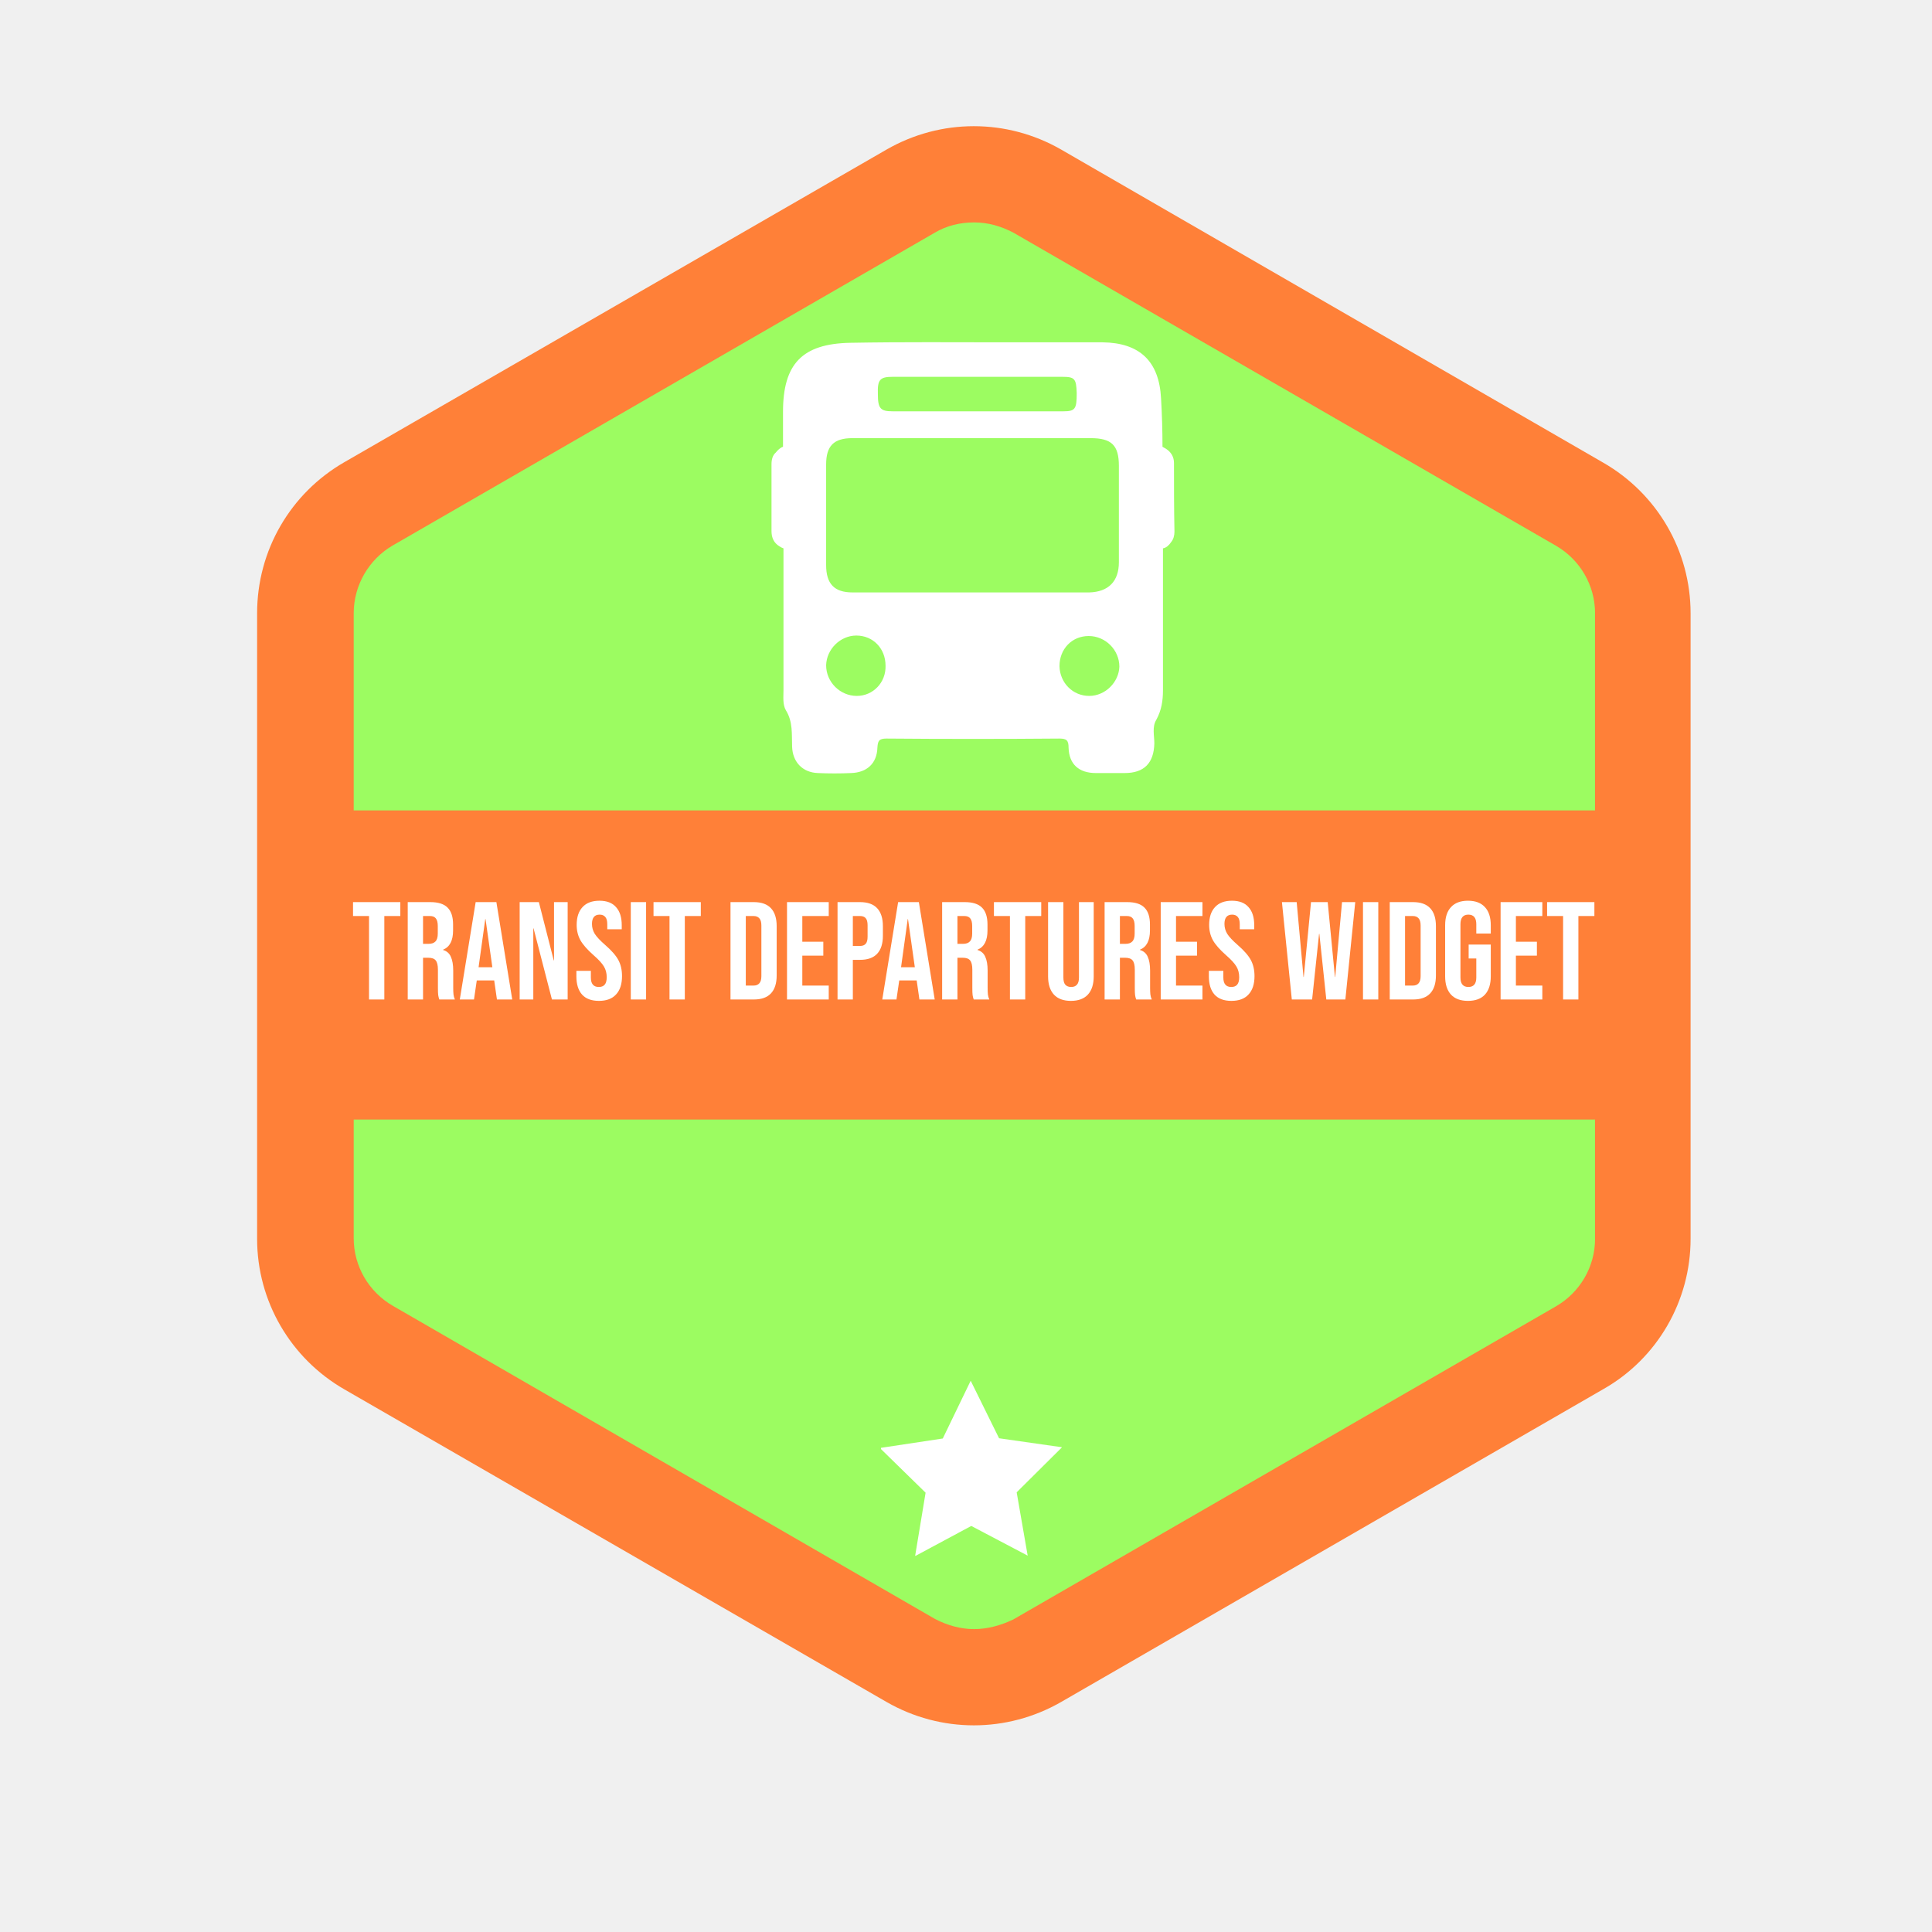
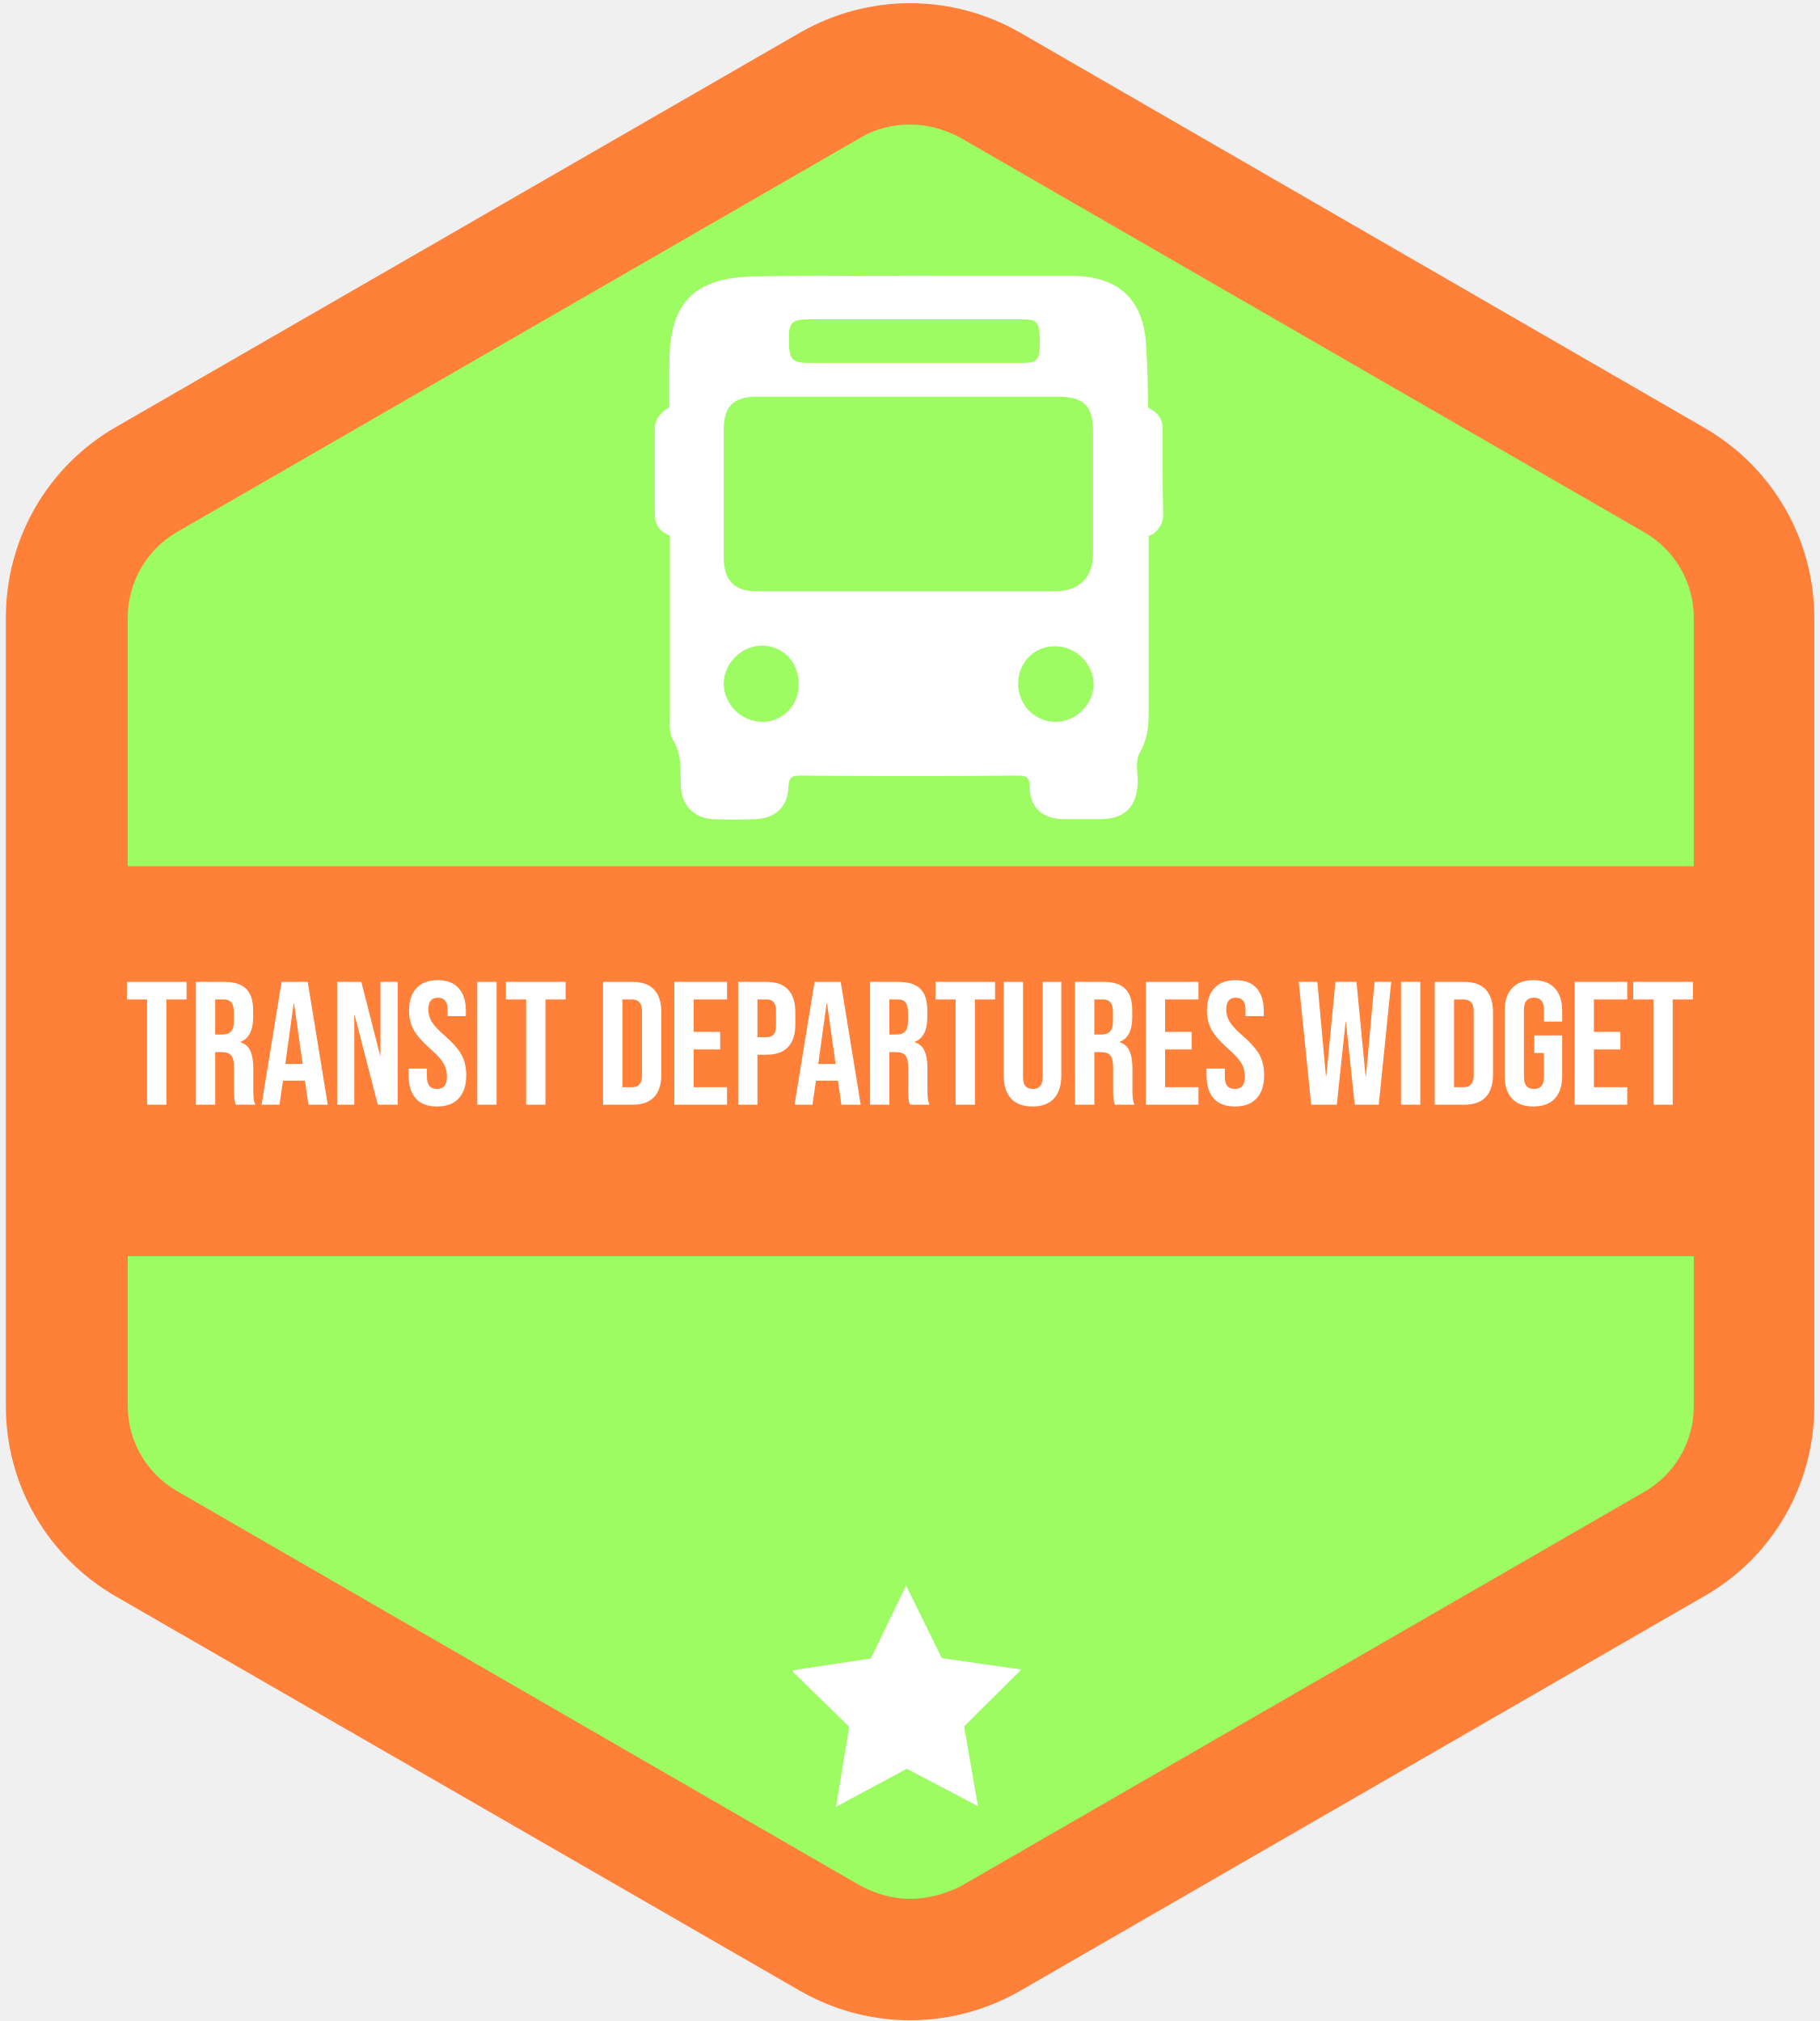
- <svg xmlns="http://www.w3.org/2000/svg" width="375" height="375" viewBox="0 0 375 375" fill="none">
-   <path fill-rule="evenodd" clip-rule="evenodd" d="M328.142 240.458V119.026C328.142 106.956 321.684 95.822 311.162 89.787L205.951 29.019C195.43 22.984 182.617 22.984 172.096 29.019L66.884 89.683C56.363 95.718 49.905 106.852 49.905 119.026V240.458C49.905 252.529 56.363 263.663 66.884 269.698L172.096 330.362C182.617 336.397 195.43 336.397 205.951 330.362L311.267 269.594C321.684 263.663 328.142 252.529 328.142 240.458Z" fill="#FF8038" />
-   <path fill-rule="evenodd" clip-rule="evenodd" d="M189.075 316.21C186.471 316.21 183.867 315.482 181.471 314.233L76.26 253.465C71.572 250.76 68.655 245.765 68.655 240.354V119.026C68.655 113.615 71.572 108.621 76.155 105.915L181.471 45.147C183.763 43.794 186.367 43.17 189.075 43.17C191.784 43.17 194.284 43.899 196.68 45.147L301.995 105.915C306.683 108.621 309.6 113.615 309.6 119.026V240.458C309.6 245.869 306.683 250.864 301.995 253.569L196.68 314.337C194.284 315.482 191.68 316.21 189.075 316.21Z" fill="#9CFC61" />
-   <mask id="mask0_4_2" style="mask-type:alpha" maskUnits="userSpaceOnUse" x="59" y="157" width="259" height="61">
-     <path d="M59.646 157.301H317.646V217.301H59.646V157.301Z" fill="white" />
+ <svg xmlns="http://www.w3.org/2000/svg" width="280" height="311" viewBox="0 0 280 311" fill="none">
+   <path fill-rule="evenodd" clip-rule="evenodd" d="M279.142 216.458V95.026C279.142 82.956 272.684 71.822 262.162 65.787L156.951 5.019C146.43 -1.016 133.617 -1.016 123.096 5.019L17.884 65.683C7.363 71.718 0.905 82.852 0.905 95.026V216.458C0.905 228.529 7.363 239.663 17.884 245.698L123.096 306.362C133.617 312.397 146.43 312.397 156.951 306.362L262.267 245.594C272.684 239.663 279.142 228.529 279.142 216.458Z" fill="#FF8038" />
+   <path fill-rule="evenodd" clip-rule="evenodd" d="M140.075 292.21C137.471 292.21 134.867 291.482 132.471 290.233L27.26 229.465C22.572 226.76 19.655 221.765 19.655 216.354V95.026C19.655 89.615 22.572 84.621 27.155 81.915L132.471 21.147C134.763 19.794 137.367 19.17 140.075 19.17C142.784 19.17 145.284 19.899 147.68 21.147L252.995 81.915C257.683 84.621 260.6 89.615 260.6 95.026V216.458C260.6 221.869 257.683 226.864 252.995 229.569L147.68 290.337C145.284 291.482 142.68 292.21 140.075 292.21Z" fill="#9CFC61" />
+   <mask id="mask0_4_3" style="mask-type:alpha" maskUnits="userSpaceOnUse" x="10" y="133" width="259" height="61">
+     <path d="M10.646 133.301H268.646V193.301H10.646V133.301Z" fill="white" />
  </mask>
-   <g mask="url(#mask0_4_2)">
-     <path fill-rule="evenodd" clip-rule="evenodd" d="M59.646 58.232H317.646V316.232H59.646V58.232Z" fill="#FF8038" />
+   <g mask="url(#mask0_4_3)">
+     <path fill-rule="evenodd" clip-rule="evenodd" d="M10.646 34.232H268.646V292.232H10.646V34.232Z" fill="#FF8038" />
  </g>
-   <mask id="mask1_4_2" style="mask-type:alpha" maskUnits="userSpaceOnUse" x="171" y="268" width="36" height="35">
-     <path d="M171 268H206.139V302.037H171V268Z" fill="white" />
+   <mask id="mask1_4_3" style="mask-type:alpha" maskUnits="userSpaceOnUse" x="122" y="244" width="36" height="35">
+     <path d="M122 244H157.139V278.037H122V244Z" fill="white" />
  </mask>
-   <g mask="url(#mask1_4_2)">
-     <path fill-rule="evenodd" clip-rule="evenodd" d="M193.917 279.167L206.139 280.912L197.335 289.657L199.471 301.948L188.523 296.186L177.621 302.037L179.658 289.73L170.785 281.056L182.993 279.212L188.41 268L193.917 279.167Z" fill="white" />
+   <g mask="url(#mask1_4_3)">
+     <path fill-rule="evenodd" clip-rule="evenodd" d="M144.917 255.167L157.139 256.912L148.335 265.657L150.471 277.948L139.523 272.186L128.621 278.037L130.658 265.73L121.785 257.056L133.993 255.212L139.41 244L144.917 255.167Z" fill="white" />
  </g>
-   <path fill-rule="evenodd" clip-rule="evenodd" d="M227.87 89.88C227.87 88.671 227.312 87.741 226.289 87.09C226.103 86.997 225.824 86.811 225.638 86.718C225.638 83.649 225.545 80.487 225.359 77.326C224.987 70.072 221.174 66.538 214.013 66.445C207.782 66.445 201.551 66.445 195.32 66.445C185.183 66.445 175.139 66.352 165.002 66.538C155.702 66.724 151.982 70.63 151.982 79.93C151.982 82.161 151.982 84.393 151.982 86.718C151.424 86.904 150.959 87.369 150.587 87.834C149.936 88.392 149.75 89.229 149.75 90.159C149.75 94.437 149.75 98.715 149.75 103.086C149.75 104.388 150.215 105.411 151.331 106.062C151.61 106.248 151.796 106.341 152.075 106.434C152.075 115.641 152.075 124.754 152.075 133.961C152.075 135.263 151.889 136.751 152.54 137.867C153.935 140.099 153.656 142.517 153.749 144.935C153.842 147.911 155.795 149.957 158.771 150.05C160.91 150.143 163.049 150.143 165.188 150.05C168.257 149.957 170.21 148.19 170.303 145.121C170.396 143.819 170.582 143.354 172.07 143.354C183.23 143.447 194.483 143.447 205.643 143.354C207.038 143.354 207.41 143.726 207.41 145.121C207.503 148.376 209.456 150.05 212.711 150.05C214.571 150.05 216.431 150.05 218.291 150.05C222.104 150.05 223.964 148.097 224.057 144.284C224.057 142.796 223.592 141.122 224.429 139.727C225.452 137.867 225.731 136.007 225.731 133.961C225.731 125.312 225.731 116.664 225.731 106.434C226.382 106.341 226.94 105.783 227.312 105.225C227.777 104.667 227.963 103.923 227.963 103.179C227.87 98.808 227.87 94.344 227.87 89.88ZM173.279 73.141C178.859 73.141 184.439 73.141 189.926 73.141C195.32 73.141 200.714 73.141 206.201 73.141C208.619 73.141 208.898 73.513 208.991 76.303C208.991 79.371 208.712 79.837 206.387 79.837C195.32 79.837 184.253 79.837 173.279 79.837C170.861 79.837 170.396 79.278 170.396 76.489C170.303 73.699 170.768 73.141 173.279 73.141ZM166.304 135.077C163.049 135.077 160.352 132.38 160.352 129.125C160.445 125.963 163.142 123.359 166.211 123.359C169.466 123.359 171.884 125.87 171.884 129.218C171.977 132.473 169.466 135.077 166.304 135.077ZM165.467 114.99C161.933 114.99 160.352 113.316 160.352 109.689C160.352 103.179 160.352 96.669 160.352 90.159C160.352 86.532 161.84 85.044 165.467 85.044C173.279 85.044 180.998 85.044 188.81 85.044C196.436 85.044 204.062 85.044 211.688 85.044C215.78 85.044 217.175 86.439 217.175 90.438C217.175 96.669 217.175 102.9 217.175 109.131C217.175 112.851 215.129 114.897 211.409 114.99C196.157 114.99 180.812 114.99 165.467 114.99ZM211.409 135.077C208.247 135.077 205.736 132.566 205.643 129.311C205.643 125.963 208.061 123.452 211.316 123.452C214.571 123.452 217.268 126.149 217.268 129.404C217.175 132.38 214.571 135.077 211.409 135.077Z" fill="white" />
-   <path d="M71.628 177.8H68.523V175.1H77.703V177.8H74.598V194H71.628V177.8ZM79.141 175.1H83.542C85.072 175.1 86.188 175.46 86.89 176.18C87.592 176.882 87.943 177.971 87.943 179.447V180.608C87.943 182.57 87.295 183.812 85.999 184.334V184.388C86.719 184.604 87.223 185.045 87.511 185.711C87.817 186.377 87.97 187.268 87.97 188.384V191.705C87.97 192.245 87.988 192.686 88.024 193.028C88.06 193.352 88.15 193.676 88.294 194H85.27C85.162 193.694 85.09 193.406 85.054 193.136C85.018 192.866 85 192.38 85 191.678V188.222C85 187.358 84.856 186.755 84.568 186.413C84.298 186.071 83.821 185.9 83.137 185.9H82.111V194H79.141V175.1ZM83.191 183.2C83.785 183.2 84.226 183.047 84.514 182.741C84.82 182.435 84.973 181.922 84.973 181.202V179.744C84.973 179.06 84.847 178.565 84.595 178.259C84.361 177.953 83.983 177.8 83.461 177.8H82.111V183.2H83.191ZM92.325 175.1H96.348L99.426 194H96.456L95.916 190.247V190.301H92.541L92.001 194H89.247L92.325 175.1ZM95.565 187.736L94.242 178.394H94.188L92.892 187.736H95.565ZM100.867 175.1H104.593L107.482 186.413H107.536V175.1H110.182V194H107.131L103.567 180.203H103.513V194H100.867V175.1ZM116.251 194.27C114.811 194.27 113.722 193.865 112.984 193.055C112.246 192.227 111.877 191.048 111.877 189.518V188.438H114.685V189.734C114.685 190.958 115.198 191.57 116.224 191.57C116.728 191.57 117.106 191.426 117.358 191.138C117.628 190.832 117.763 190.346 117.763 189.68C117.763 188.888 117.583 188.195 117.223 187.601C116.863 186.989 116.197 186.26 115.225 185.414C114.001 184.334 113.146 183.362 112.66 182.498C112.174 181.616 111.931 180.626 111.931 179.528C111.931 178.034 112.309 176.882 113.065 176.072C113.821 175.244 114.919 174.83 116.359 174.83C117.781 174.83 118.852 175.244 119.572 176.072C120.31 176.882 120.679 178.052 120.679 179.582V180.365H117.871V179.393C117.871 178.745 117.745 178.277 117.493 177.989C117.241 177.683 116.872 177.53 116.386 177.53C115.396 177.53 114.901 178.133 114.901 179.339C114.901 180.023 115.081 180.662 115.441 181.256C115.819 181.85 116.494 182.57 117.466 183.416C118.708 184.496 119.563 185.477 120.031 186.359C120.499 187.241 120.733 188.276 120.733 189.464C120.733 191.012 120.346 192.2 119.572 193.028C118.816 193.856 117.709 194.27 116.251 194.27ZM122.436 175.1H125.406V194H122.436V175.1ZM129.952 177.8H126.847V175.1H136.027V177.8H132.922V194H129.952V177.8ZM141.789 175.1H146.325C147.801 175.1 148.908 175.496 149.646 176.288C150.384 177.08 150.753 178.241 150.753 179.771V189.329C150.753 190.859 150.384 192.02 149.646 192.812C148.908 193.604 147.801 194 146.325 194H141.789V175.1ZM146.271 191.3C146.757 191.3 147.126 191.156 147.378 190.868C147.648 190.58 147.783 190.112 147.783 189.464V179.636C147.783 178.988 147.648 178.52 147.378 178.232C147.126 177.944 146.757 177.8 146.271 177.8H144.759V191.3H146.271ZM152.758 175.1H160.858V177.8H155.728V182.795H159.805V185.495H155.728V191.3H160.858V194H152.758V175.1ZM162.566 175.1H166.94C168.416 175.1 169.523 175.496 170.261 176.288C170.999 177.08 171.368 178.241 171.368 179.771V181.634C171.368 183.164 170.999 184.325 170.261 185.117C169.523 185.909 168.416 186.305 166.94 186.305H165.536V194H162.566V175.1ZM166.94 183.605C167.426 183.605 167.786 183.47 168.02 183.2C168.272 182.93 168.398 182.471 168.398 181.823V179.582C168.398 178.934 168.272 178.475 168.02 178.205C167.786 177.935 167.426 177.8 166.94 177.8H165.536V183.605H166.94ZM174.327 175.1H178.35L181.428 194H178.458L177.918 190.247V190.301H174.543L174.003 194H171.249L174.327 175.1ZM177.567 187.736L176.244 178.394H176.19L174.894 187.736H177.567ZM182.869 175.1H187.27C188.8 175.1 189.916 175.46 190.618 176.18C191.32 176.882 191.671 177.971 191.671 179.447V180.608C191.671 182.57 191.023 183.812 189.727 184.334V184.388C190.447 184.604 190.951 185.045 191.239 185.711C191.545 186.377 191.698 187.268 191.698 188.384V191.705C191.698 192.245 191.716 192.686 191.752 193.028C191.788 193.352 191.878 193.676 192.022 194H188.998C188.89 193.694 188.818 193.406 188.782 193.136C188.746 192.866 188.728 192.38 188.728 191.678V188.222C188.728 187.358 188.584 186.755 188.296 186.413C188.026 186.071 187.549 185.9 186.865 185.9H185.839V194H182.869V175.1ZM186.919 183.2C187.513 183.2 187.954 183.047 188.242 182.741C188.548 182.435 188.701 181.922 188.701 181.202V179.744C188.701 179.06 188.575 178.565 188.323 178.259C188.089 177.953 187.711 177.8 187.189 177.8H185.839V183.2H186.919ZM196.028 177.8H192.923V175.1H202.103V177.8H198.998V194H196.028V177.8ZM207.861 194.27C206.421 194.27 205.323 193.865 204.567 193.055C203.811 192.227 203.433 191.048 203.433 189.518V175.1H206.403V189.734C206.403 190.382 206.529 190.85 206.781 191.138C207.051 191.426 207.429 191.57 207.915 191.57C208.401 191.57 208.77 191.426 209.022 191.138C209.292 190.85 209.427 190.382 209.427 189.734V175.1H212.289V189.518C212.289 191.048 211.911 192.227 211.155 193.055C210.399 193.865 209.301 194.27 207.861 194.27ZM214.404 175.1H218.805C220.335 175.1 221.451 175.46 222.153 176.18C222.855 176.882 223.206 177.971 223.206 179.447V180.608C223.206 182.57 222.558 183.812 221.262 184.334V184.388C221.982 184.604 222.486 185.045 222.774 185.711C223.08 186.377 223.233 187.268 223.233 188.384V191.705C223.233 192.245 223.251 192.686 223.287 193.028C223.323 193.352 223.413 193.676 223.557 194H220.533C220.425 193.694 220.353 193.406 220.317 193.136C220.281 192.866 220.263 192.38 220.263 191.678V188.222C220.263 187.358 220.119 186.755 219.831 186.413C219.561 186.071 219.084 185.9 218.4 185.9H217.374V194H214.404V175.1ZM218.454 183.2C219.048 183.2 219.489 183.047 219.777 182.741C220.083 182.435 220.236 181.922 220.236 181.202V179.744C220.236 179.06 220.11 178.565 219.858 178.259C219.624 177.953 219.246 177.8 218.724 177.8H217.374V183.2H218.454ZM225.294 175.1H233.394V177.8H228.264V182.795H232.341V185.495H228.264V191.3H233.394V194H225.294V175.1ZM239.016 194.27C237.576 194.27 236.487 193.865 235.749 193.055C235.011 192.227 234.642 191.048 234.642 189.518V188.438H237.45V189.734C237.45 190.958 237.963 191.57 238.989 191.57C239.493 191.57 239.871 191.426 240.123 191.138C240.393 190.832 240.528 190.346 240.528 189.68C240.528 188.888 240.348 188.195 239.988 187.601C239.628 186.989 238.962 186.26 237.99 185.414C236.766 184.334 235.911 183.362 235.425 182.498C234.939 181.616 234.696 180.626 234.696 179.528C234.696 178.034 235.074 176.882 235.83 176.072C236.586 175.244 237.684 174.83 239.124 174.83C240.546 174.83 241.617 175.244 242.337 176.072C243.075 176.882 243.444 178.052 243.444 179.582V180.365H240.636V179.393C240.636 178.745 240.51 178.277 240.258 177.989C240.006 177.683 239.637 177.53 239.151 177.53C238.161 177.53 237.666 178.133 237.666 179.339C237.666 180.023 237.846 180.662 238.206 181.256C238.584 181.85 239.259 182.57 240.231 183.416C241.473 184.496 242.328 185.477 242.796 186.359C243.264 187.241 243.498 188.276 243.498 189.464C243.498 191.012 243.111 192.2 242.337 193.028C241.581 193.856 240.474 194.27 239.016 194.27ZM248.823 175.1H251.685L253.008 189.626H253.062L254.466 175.1H257.706L259.11 189.626H259.164L260.487 175.1H263.052L261.135 194H257.436L256.086 181.256H256.032L254.682 194H250.74L248.823 175.1ZM264.555 175.1H267.525V194H264.555V175.1ZM269.749 175.1H274.285C275.761 175.1 276.868 175.496 277.606 176.288C278.344 177.08 278.713 178.241 278.713 179.771V189.329C278.713 190.859 278.344 192.02 277.606 192.812C276.868 193.604 275.761 194 274.285 194H269.749V175.1ZM274.231 191.3C274.717 191.3 275.086 191.156 275.338 190.868C275.608 190.58 275.743 190.112 275.743 189.464V179.636C275.743 178.988 275.608 178.52 275.338 178.232C275.086 177.944 274.717 177.8 274.231 177.8H272.719V191.3H274.231ZM284.93 194.27C283.49 194.27 282.392 193.865 281.636 193.055C280.88 192.227 280.502 191.048 280.502 189.518V179.582C280.502 178.052 280.88 176.882 281.636 176.072C282.392 175.244 283.49 174.83 284.93 174.83C286.37 174.83 287.468 175.244 288.224 176.072C288.98 176.882 289.358 178.052 289.358 179.582V181.202H286.55V179.393C286.55 178.151 286.037 177.53 285.011 177.53C283.985 177.53 283.472 178.151 283.472 179.393V189.734C283.472 190.958 283.985 191.57 285.011 191.57C286.037 191.57 286.55 190.958 286.55 189.734V186.035H285.065V183.335H289.358V189.518C289.358 191.048 288.98 192.227 288.224 193.055C287.468 193.865 286.37 194.27 284.93 194.27ZM291.265 175.1H299.365V177.8H294.235V182.795H298.312V185.495H294.235V191.3H299.365V194H291.265V175.1ZM303.395 177.8H300.29V175.1H309.47V177.8H306.365V194H303.395V177.8Z" fill="white" />
+   <path fill-rule="evenodd" clip-rule="evenodd" d="M178.87 65.88C178.87 64.671 178.312 63.741 177.289 63.09C177.103 62.997 176.824 62.811 176.638 62.718C176.638 59.649 176.545 56.487 176.359 53.326C175.987 46.072 172.174 42.538 165.013 42.445C158.782 42.445 152.551 42.445 146.32 42.445C136.183 42.445 126.139 42.352 116.002 42.538C106.702 42.724 102.982 46.63 102.982 55.929C102.982 58.161 102.982 60.393 102.982 62.718C102.424 62.904 101.959 63.369 101.587 63.834C100.936 64.392 100.75 65.229 100.75 66.159C100.75 70.437 100.75 74.715 100.75 79.086C100.75 80.388 101.215 81.411 102.331 82.062C102.61 82.248 102.796 82.341 103.075 82.434C103.075 91.641 103.075 100.754 103.075 109.961C103.075 111.263 102.889 112.751 103.54 113.867C104.935 116.099 104.656 118.517 104.749 120.935C104.842 123.911 106.795 125.957 109.771 126.05C111.91 126.143 114.049 126.143 116.188 126.05C119.257 125.957 121.21 124.19 121.303 121.121C121.396 119.819 121.582 119.354 123.07 119.354C134.23 119.447 145.483 119.447 156.643 119.354C158.038 119.354 158.41 119.726 158.41 121.121C158.503 124.376 160.456 126.05 163.711 126.05C165.571 126.05 167.431 126.05 169.291 126.05C173.104 126.05 174.964 124.097 175.057 120.284C175.057 118.796 174.592 117.122 175.429 115.727C176.452 113.867 176.731 112.007 176.731 109.961C176.731 101.312 176.731 92.664 176.731 82.434C177.382 82.341 177.94 81.783 178.312 81.225C178.777 80.667 178.963 79.923 178.963 79.179C178.87 74.808 178.87 70.344 178.87 65.88ZM124.279 49.141C129.859 49.141 135.439 49.141 140.926 49.141C146.32 49.141 151.714 49.141 157.201 49.141C159.619 49.141 159.898 49.513 159.991 52.303C159.991 55.371 159.712 55.837 157.387 55.837C146.32 55.837 135.253 55.837 124.279 55.837C121.861 55.837 121.396 55.279 121.396 52.489C121.303 49.699 121.768 49.141 124.279 49.141ZM117.304 111.077C114.049 111.077 111.352 108.38 111.352 105.125C111.445 101.963 114.142 99.359 117.211 99.359C120.466 99.359 122.884 101.87 122.884 105.218C122.977 108.473 120.466 111.077 117.304 111.077ZM116.467 90.99C112.933 90.99 111.352 89.316 111.352 85.689C111.352 79.179 111.352 72.669 111.352 66.159C111.352 62.532 112.84 61.044 116.467 61.044C124.279 61.044 131.998 61.044 139.81 61.044C147.436 61.044 155.062 61.044 162.688 61.044C166.78 61.044 168.175 62.439 168.175 66.438C168.175 72.669 168.175 78.9 168.175 85.131C168.175 88.851 166.129 90.897 162.409 90.99C147.157 90.99 131.812 90.99 116.467 90.99ZM162.409 111.077C159.247 111.077 156.736 108.566 156.643 105.311C156.643 101.963 159.061 99.452 162.316 99.452C165.571 99.452 168.268 102.149 168.268 105.404C168.175 108.38 165.571 111.077 162.409 111.077Z" fill="white" />
+   <path d="M22.628 153.8H19.523V151.1H28.703V153.8H25.598V170H22.628V153.8ZM30.141 151.1H34.542C36.072 151.1 37.188 151.46 37.89 152.18C38.592 152.882 38.943 153.971 38.943 155.447V156.608C38.943 158.57 38.295 159.812 36.999 160.334V160.388C37.719 160.604 38.223 161.045 38.511 161.711C38.817 162.377 38.97 163.268 38.97 164.384V167.705C38.97 168.245 38.988 168.686 39.024 169.028C39.06 169.352 39.15 169.676 39.294 170H36.27C36.162 169.694 36.09 169.406 36.054 169.136C36.018 168.866 36 168.38 36 167.678V164.222C36 163.358 35.856 162.755 35.568 162.413C35.298 162.071 34.821 161.9 34.137 161.9H33.111V170H30.141V151.1ZM34.191 159.2C34.785 159.2 35.226 159.047 35.514 158.741C35.82 158.435 35.973 157.922 35.973 157.202V155.744C35.973 155.06 35.847 154.565 35.595 154.259C35.361 153.953 34.983 153.8 34.461 153.8H33.111V159.2H34.191ZM43.325 151.1H47.348L50.426 170H47.456L46.916 166.247V166.301H43.541L43.001 170H40.247L43.325 151.1ZM46.565 163.736L45.242 154.394H45.188L43.892 163.736H46.565ZM51.867 151.1H55.593L58.482 162.413H58.536V151.1H61.182V170H58.131L54.567 156.203H54.513V170H51.867V151.1ZM67.251 170.27C65.811 170.27 64.722 169.865 63.984 169.055C63.246 168.227 62.877 167.048 62.877 165.518V164.438H65.685V165.734C65.685 166.958 66.198 167.57 67.224 167.57C67.728 167.57 68.106 167.426 68.358 167.138C68.628 166.832 68.763 166.346 68.763 165.68C68.763 164.888 68.583 164.195 68.223 163.601C67.863 162.989 67.197 162.26 66.225 161.414C65.001 160.334 64.146 159.362 63.66 158.498C63.174 157.616 62.931 156.626 62.931 155.528C62.931 154.034 63.309 152.882 64.065 152.072C64.821 151.244 65.919 150.83 67.359 150.83C68.781 150.83 69.852 151.244 70.572 152.072C71.31 152.882 71.679 154.052 71.679 155.582V156.365H68.871V155.393C68.871 154.745 68.745 154.277 68.493 153.989C68.241 153.683 67.872 153.53 67.386 153.53C66.396 153.53 65.901 154.133 65.901 155.339C65.901 156.023 66.081 156.662 66.441 157.256C66.819 157.85 67.494 158.57 68.466 159.416C69.708 160.496 70.563 161.477 71.031 162.359C71.499 163.241 71.733 164.276 71.733 165.464C71.733 167.012 71.346 168.2 70.572 169.028C69.816 169.856 68.709 170.27 67.251 170.27ZM73.436 151.1H76.406V170H73.436V151.1ZM80.952 153.8H77.847V151.1H87.027V153.8H83.922V170H80.952V153.8ZM92.789 151.1H97.325C98.801 151.1 99.908 151.496 100.646 152.288C101.384 153.08 101.753 154.241 101.753 155.771V165.329C101.753 166.859 101.384 168.02 100.646 168.812C99.908 169.604 98.801 170 97.325 170H92.789V151.1ZM97.271 167.3C97.757 167.3 98.126 167.156 98.378 166.868C98.648 166.58 98.783 166.112 98.783 165.464V155.636C98.783 154.988 98.648 154.52 98.378 154.232C98.126 153.944 97.757 153.8 97.271 153.8H95.759V167.3H97.271ZM103.758 151.1H111.858V153.8H106.728V158.795H110.805V161.495H106.728V167.3H111.858V170H103.758V151.1ZM113.566 151.1H117.94C119.416 151.1 120.523 151.496 121.261 152.288C121.999 153.08 122.368 154.241 122.368 155.771V157.634C122.368 159.164 121.999 160.325 121.261 161.117C120.523 161.909 119.416 162.305 117.94 162.305H116.536V170H113.566V151.1ZM117.94 159.605C118.426 159.605 118.786 159.47 119.02 159.2C119.272 158.93 119.398 158.471 119.398 157.823V155.582C119.398 154.934 119.272 154.475 119.02 154.205C118.786 153.935 118.426 153.8 117.94 153.8H116.536V159.605H117.94ZM125.327 151.1H129.35L132.428 170H129.458L128.918 166.247V166.301H125.543L125.003 170H122.249L125.327 151.1ZM128.567 163.736L127.244 154.394H127.19L125.894 163.736H128.567ZM133.869 151.1H138.27C139.8 151.1 140.916 151.46 141.618 152.18C142.32 152.882 142.671 153.971 142.671 155.447V156.608C142.671 158.57 142.023 159.812 140.727 160.334V160.388C141.447 160.604 141.951 161.045 142.239 161.711C142.545 162.377 142.698 163.268 142.698 164.384V167.705C142.698 168.245 142.716 168.686 142.752 169.028C142.788 169.352 142.878 169.676 143.022 170H139.998C139.89 169.694 139.818 169.406 139.782 169.136C139.746 168.866 139.728 168.38 139.728 167.678V164.222C139.728 163.358 139.584 162.755 139.296 162.413C139.026 162.071 138.549 161.9 137.865 161.9H136.839V170H133.869V151.1ZM137.919 159.2C138.513 159.2 138.954 159.047 139.242 158.741C139.548 158.435 139.701 157.922 139.701 157.202V155.744C139.701 155.06 139.575 154.565 139.323 154.259C139.089 153.953 138.711 153.8 138.189 153.8H136.839V159.2H137.919ZM147.028 153.8H143.923V151.1H153.103V153.8H149.998V170H147.028V153.8ZM158.861 170.27C157.421 170.27 156.323 169.865 155.567 169.055C154.811 168.227 154.433 167.048 154.433 165.518V151.1H157.403V165.734C157.403 166.382 157.529 166.85 157.781 167.138C158.051 167.426 158.429 167.57 158.915 167.57C159.401 167.57 159.77 167.426 160.022 167.138C160.292 166.85 160.427 166.382 160.427 165.734V151.1H163.289V165.518C163.289 167.048 162.911 168.227 162.155 169.055C161.399 169.865 160.301 170.27 158.861 170.27ZM165.404 151.1H169.805C171.335 151.1 172.451 151.46 173.153 152.18C173.855 152.882 174.206 153.971 174.206 155.447V156.608C174.206 158.57 173.558 159.812 172.262 160.334V160.388C172.982 160.604 173.486 161.045 173.774 161.711C174.08 162.377 174.233 163.268 174.233 164.384V167.705C174.233 168.245 174.251 168.686 174.287 169.028C174.323 169.352 174.413 169.676 174.557 170H171.533C171.425 169.694 171.353 169.406 171.317 169.136C171.281 168.866 171.263 168.38 171.263 167.678V164.222C171.263 163.358 171.119 162.755 170.831 162.413C170.561 162.071 170.084 161.9 169.4 161.9H168.374V170H165.404V151.1ZM169.454 159.2C170.048 159.2 170.489 159.047 170.777 158.741C171.083 158.435 171.236 157.922 171.236 157.202V155.744C171.236 155.06 171.11 154.565 170.858 154.259C170.624 153.953 170.246 153.8 169.724 153.8H168.374V159.2H169.454ZM176.294 151.1H184.394V153.8H179.264V158.795H183.341V161.495H179.264V167.3H184.394V170H176.294V151.1ZM190.016 170.27C188.576 170.27 187.487 169.865 186.749 169.055C186.011 168.227 185.642 167.048 185.642 165.518V164.438H188.45V165.734C188.45 166.958 188.963 167.57 189.989 167.57C190.493 167.57 190.871 167.426 191.123 167.138C191.393 166.832 191.528 166.346 191.528 165.68C191.528 164.888 191.348 164.195 190.988 163.601C190.628 162.989 189.962 162.26 188.99 161.414C187.766 160.334 186.911 159.362 186.425 158.498C185.939 157.616 185.696 156.626 185.696 155.528C185.696 154.034 186.074 152.882 186.83 152.072C187.586 151.244 188.684 150.83 190.124 150.83C191.546 150.83 192.617 151.244 193.337 152.072C194.075 152.882 194.444 154.052 194.444 155.582V156.365H191.636V155.393C191.636 154.745 191.51 154.277 191.258 153.989C191.006 153.683 190.637 153.53 190.151 153.53C189.161 153.53 188.666 154.133 188.666 155.339C188.666 156.023 188.846 156.662 189.206 157.256C189.584 157.85 190.259 158.57 191.231 159.416C192.473 160.496 193.328 161.477 193.796 162.359C194.264 163.241 194.498 164.276 194.498 165.464C194.498 167.012 194.111 168.2 193.337 169.028C192.581 169.856 191.474 170.27 190.016 170.27ZM199.823 151.1H202.685L204.008 165.626H204.062L205.466 151.1H208.706L210.11 165.626H210.164L211.487 151.1H214.052L212.135 170H208.436L207.086 157.256H207.032L205.682 170H201.74L199.823 151.1ZM215.555 151.1H218.525V170H215.555V151.1ZM220.749 151.1H225.285C226.761 151.1 227.868 151.496 228.606 152.288C229.344 153.08 229.713 154.241 229.713 155.771V165.329C229.713 166.859 229.344 168.02 228.606 168.812C227.868 169.604 226.761 170 225.285 170H220.749V151.1ZM225.231 167.3C225.717 167.3 226.086 167.156 226.338 166.868C226.608 166.58 226.743 166.112 226.743 165.464V155.636C226.743 154.988 226.608 154.52 226.338 154.232C226.086 153.944 225.717 153.8 225.231 153.8H223.719V167.3H225.231ZM235.93 170.27C234.49 170.27 233.392 169.865 232.636 169.055C231.88 168.227 231.502 167.048 231.502 165.518V155.582C231.502 154.052 231.88 152.882 232.636 152.072C233.392 151.244 234.49 150.83 235.93 150.83C237.37 150.83 238.468 151.244 239.224 152.072C239.98 152.882 240.358 154.052 240.358 155.582V157.202H237.55V155.393C237.55 154.151 237.037 153.53 236.011 153.53C234.985 153.53 234.472 154.151 234.472 155.393V165.734C234.472 166.958 234.985 167.57 236.011 167.57C237.037 167.57 237.55 166.958 237.55 165.734V162.035H236.065V159.335H240.358V165.518C240.358 167.048 239.98 168.227 239.224 169.055C238.468 169.865 237.37 170.27 235.93 170.27ZM242.265 151.1H250.365V153.8H245.235V158.795H249.312V161.495H245.235V167.3H250.365V170H242.265V151.1ZM254.395 153.8H251.29V151.1H260.47V153.8H257.365V170H254.395V153.8Z" fill="white" />
</svg>
